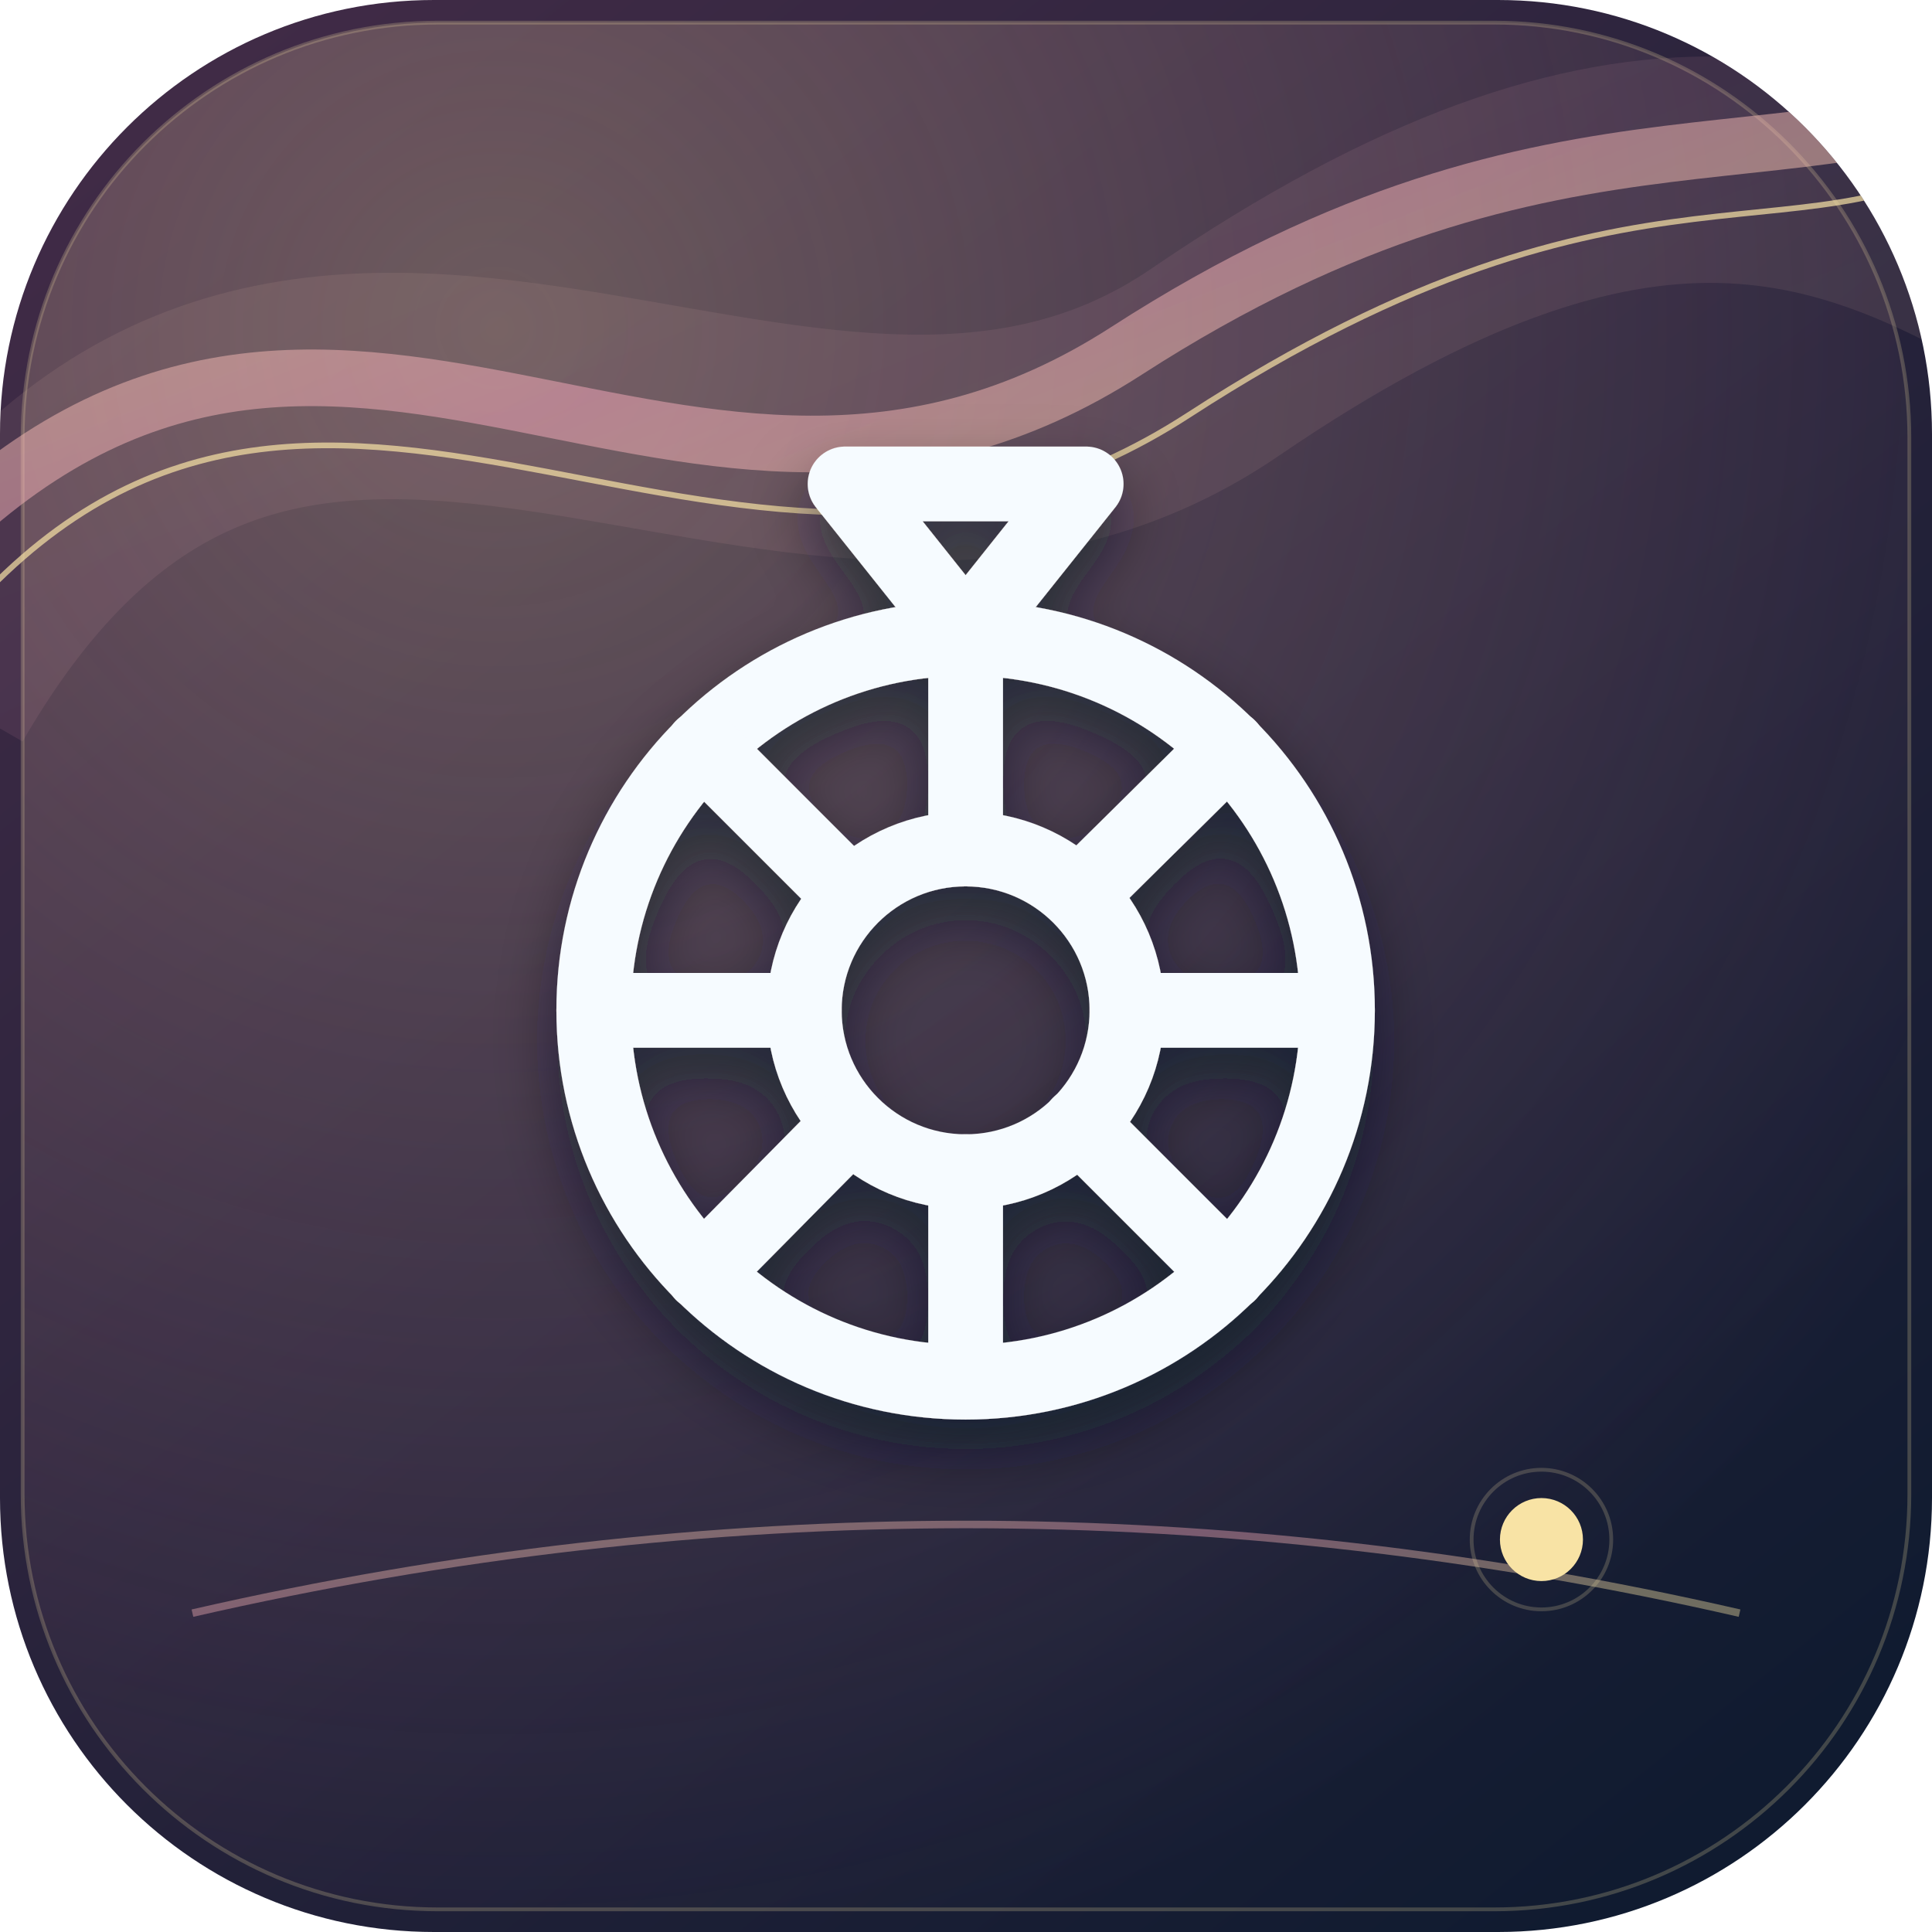
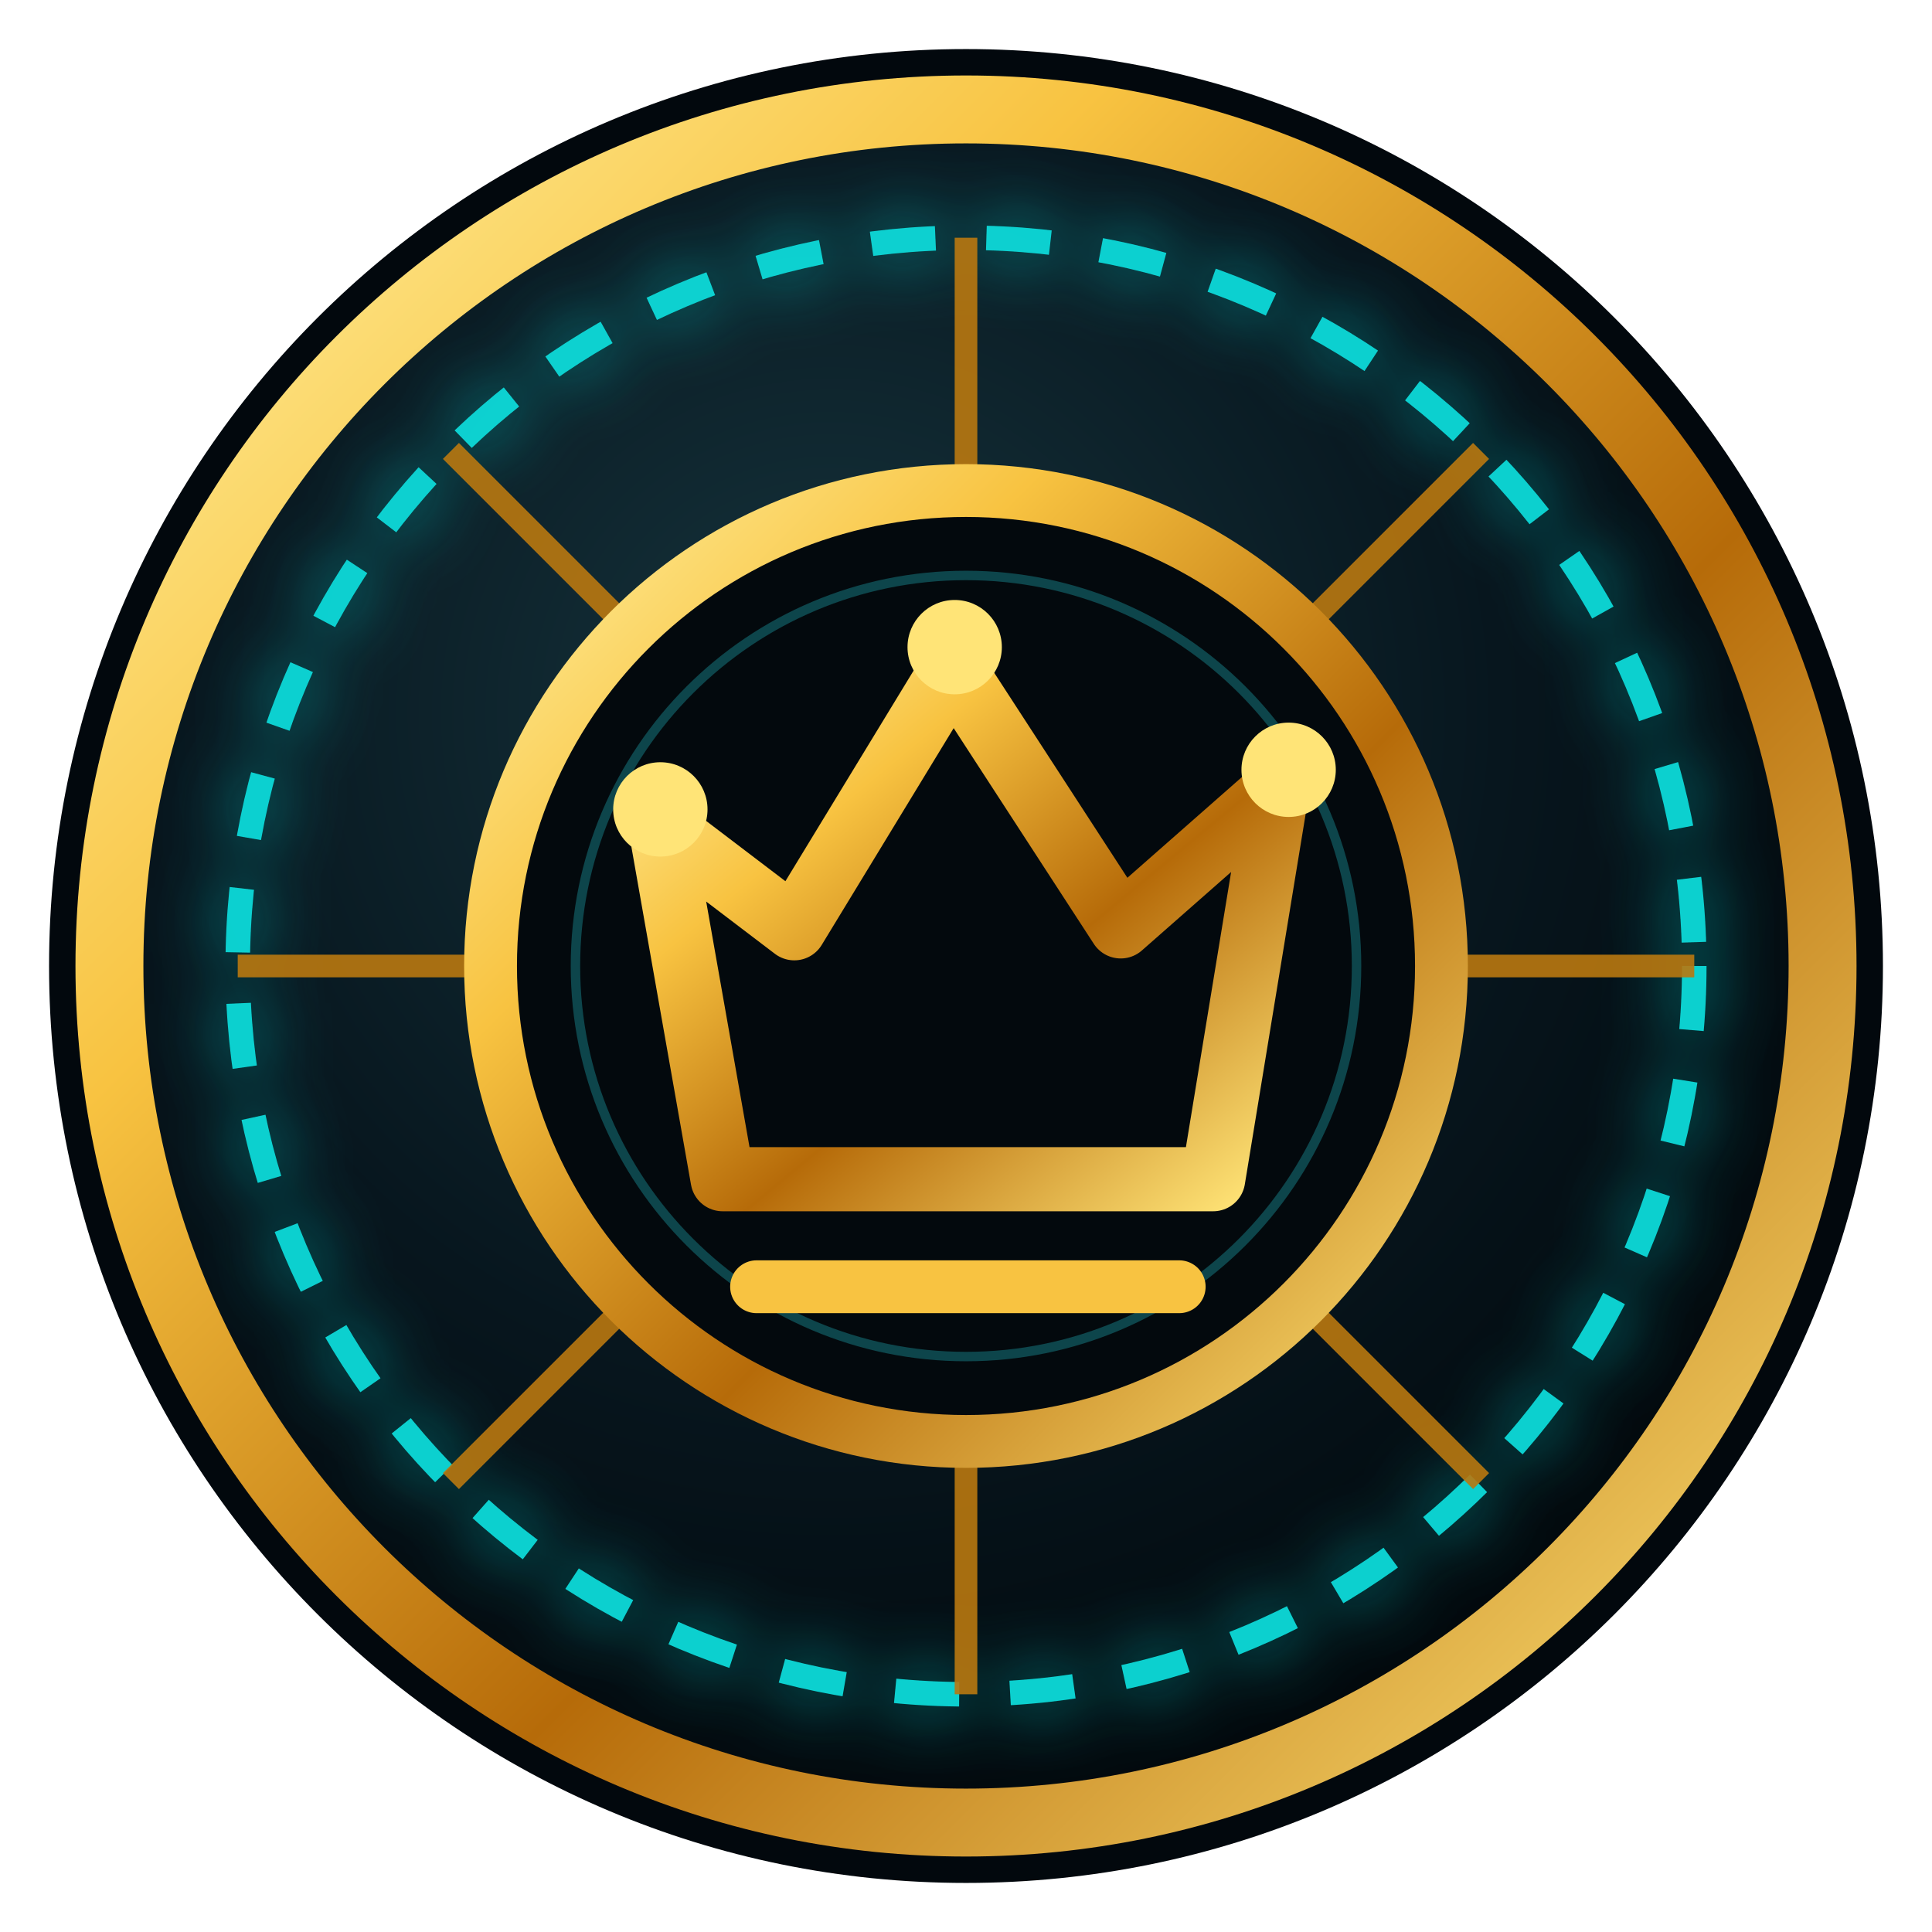
- <svg xmlns="http://www.w3.org/2000/svg" width="1024" height="1024" viewBox="0 0 1024 1024" role="img" aria-labelledby="title desc">
+ <svg xmlns="http://www.w3.org/2000/svg" viewBox="0 0 1024 1024">
  <defs>
-     <linearGradient id="tile" x2=".8" y2="1">
-       <stop stop-color="#442C48" />
-       <stop offset="1" stop-color="#101B30" />
+     <radialGradient id="background" cx="42%" cy="35%" r="72%">
+       <stop offset="0" stop-color="#16343d" />
+       <stop offset="0.55" stop-color="#07161e" />
+       <stop offset="1" stop-color="#010609" />
+     </radialGradient>
+     <linearGradient id="gold" x1="0" y1="0" x2="1" y2="1">
+       <stop offset="0" stop-color="#fff1a0" />
+       <stop offset="0.28" stop-color="#f8c341" />
+       <stop offset="0.6" stop-color="#b66b09" />
+       <stop offset="1" stop-color="#ffe477" />
    </linearGradient>
-     <linearGradient id="aurora" x1="0" y1="0" x2="1" y2=".6">
-       <stop stop-color="#F8E3A5" />
-       <stop offset=".52" stop-color="#F7A9BD" />
-       <stop offset="1" stop-color="#F8E3A5" />
-     </linearGradient>
-     <radialGradient id="glow" cx=".25" cy=".16" r=".9">
-       <stop stop-color="#F8E3A5" stop-opacity=".27" />
-       <stop offset="1" stop-color="#F7A9BD" stop-opacity="0" />
-     </radialGradient>
-     <filter id="shade" x="-.3" y="-.3" width="1.6" height="1.6">
-       <feDropShadow dx="0" dy="18" stdDeviation="18" flood-color="#06111D" flood-opacity=".5" />
+     <filter id="glow" x="-40%" y="-40%" width="180%" height="180%">
+       <feGaussianBlur stdDeviation="18" result="blur" />
+       <feMerge>
+         <feMergeNode in="blur" />
+         <feMergeNode in="SourceGraphic" />
+       </feMerge>
    </filter>
-     <clipPath id="tile-clip">
-       <rect width="1024" height="1024" rx="230" />
-     </clipPath>
  </defs>
-   <g clip-path="url(#tile-clip)">
-     <rect width="1024" height="1024" rx="230" fill="url(#tile)" />
-     <rect x="12" y="12" width="1000" height="1000" rx="220" fill="url(#glow)" stroke="#F8E3A5" stroke-opacity=".22" stroke-width="2" />
-     <path d="M-40 363C150 34 420 345 644 192S982 84 1103 159" fill="none" stroke="url(#aurora)" stroke-width="120" opacity=".09" />
-     <path d="M-39 292C178 72 363 337 597 186S960 110 1100 32" fill="none" stroke="url(#aurora)" stroke-width="30" opacity=".5" />
-     <path d="M-15 322C177 111 391 375 630 220S962 147 1060 73" fill="none" stroke="#F8E3A5" stroke-width="3" opacity=".7" />
-     <path d="M102 855Q512 761 922 855" fill="none" stroke="url(#aurora)" stroke-width="4" opacity=".4" />
-     <g transform="translate(51 63) scale(.9)" fill="none" stroke="#F6FBFF" stroke-width="44" stroke-linecap="round" stroke-linejoin="round" filter="url(#shade)">
-       <circle cx="512" cy="525" r="219" />
-       <circle cx="512" cy="525" r="95" />
-       <path d="M512 307v123M512 620v123M294 525h123M607 525h123M357 370l87 87M579 592l88 88M357 680l87-88M579 457l88-87M441 215h142l-71 89Z" />
-     </g>
-     <circle cx="817" cy="816" r="22" fill="#F8E3A5" />
-     <circle cx="817" cy="816" r="37" fill="none" stroke="#F8E3A5" stroke-opacity=".2" stroke-width="2" />
+   <circle cx="512" cy="512" r="486" fill="#02080d" />
+   <circle cx="512" cy="512" r="454" fill="url(#background)" stroke="url(#gold)" stroke-width="36" />
+   <circle cx="512" cy="512" r="386" fill="none" stroke="#08d9d8" stroke-width="13" stroke-dasharray="34 27" opacity="0.95" filter="url(#glow)" />
+   <g stroke="#b97810" stroke-width="12" opacity="0.9">
+     <path d="M512 126V265" />
+     <path d="M512 759V898" />
+     <path d="M126 512H265" />
+     <path d="M759 512H898" />
+     <path d="M239 239L337 337" />
+     <path d="M687 687L785 785" />
+     <path d="M785 239L687 337" />
+     <path d="M337 687L239 785" />
  </g>
+   <circle cx="512" cy="512" r="252" fill="#03090d" stroke="url(#gold)" stroke-width="28" />
+   <circle cx="512" cy="512" r="207" fill="none" stroke="#0d454b" stroke-width="5" />
+   <path d="M350 438L421 492L505 354L594 491L677 418L643 625H383L350 438Z" fill="none" stroke="url(#gold)" stroke-width="34" stroke-linejoin="round" />
+   <path d="M401 682H625" stroke="#f8c341" stroke-width="28" stroke-linecap="round" />
+   <circle cx="350" cy="429" r="25" fill="#ffe477" />
+   <circle cx="506" cy="343" r="25" fill="#ffe477" />
+   <circle cx="683" cy="408" r="25" fill="#ffe477" />
</svg>
